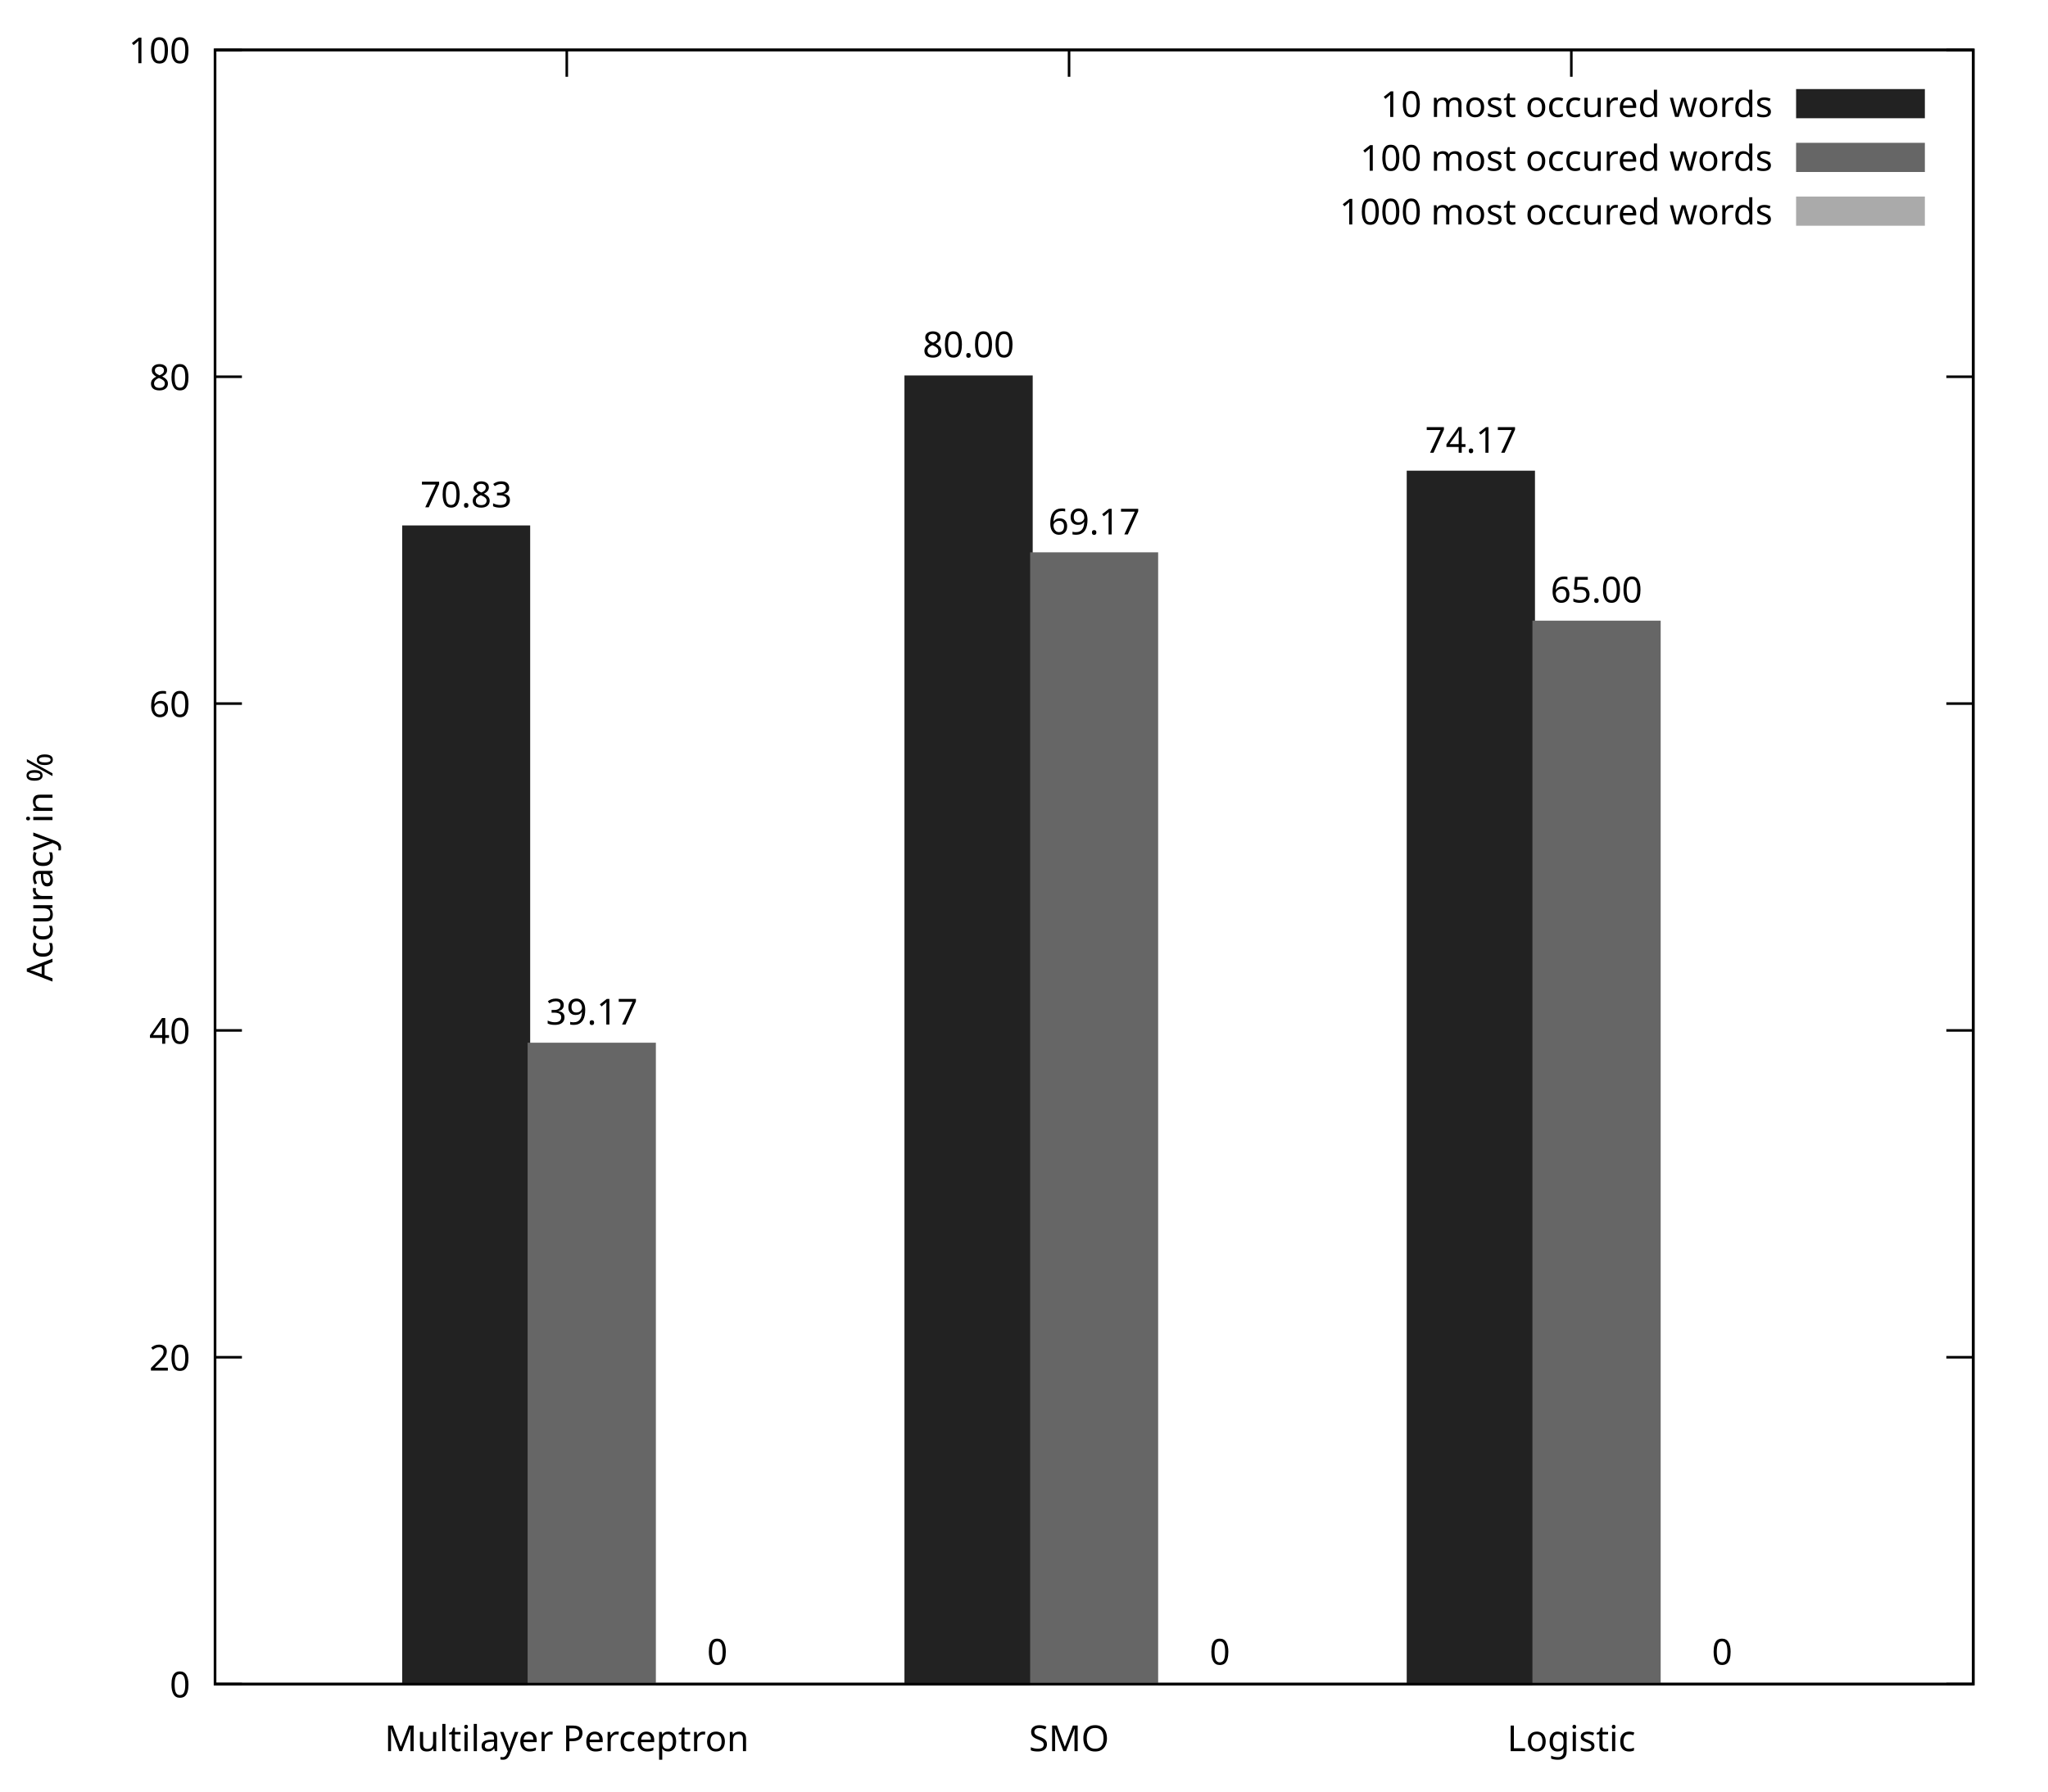
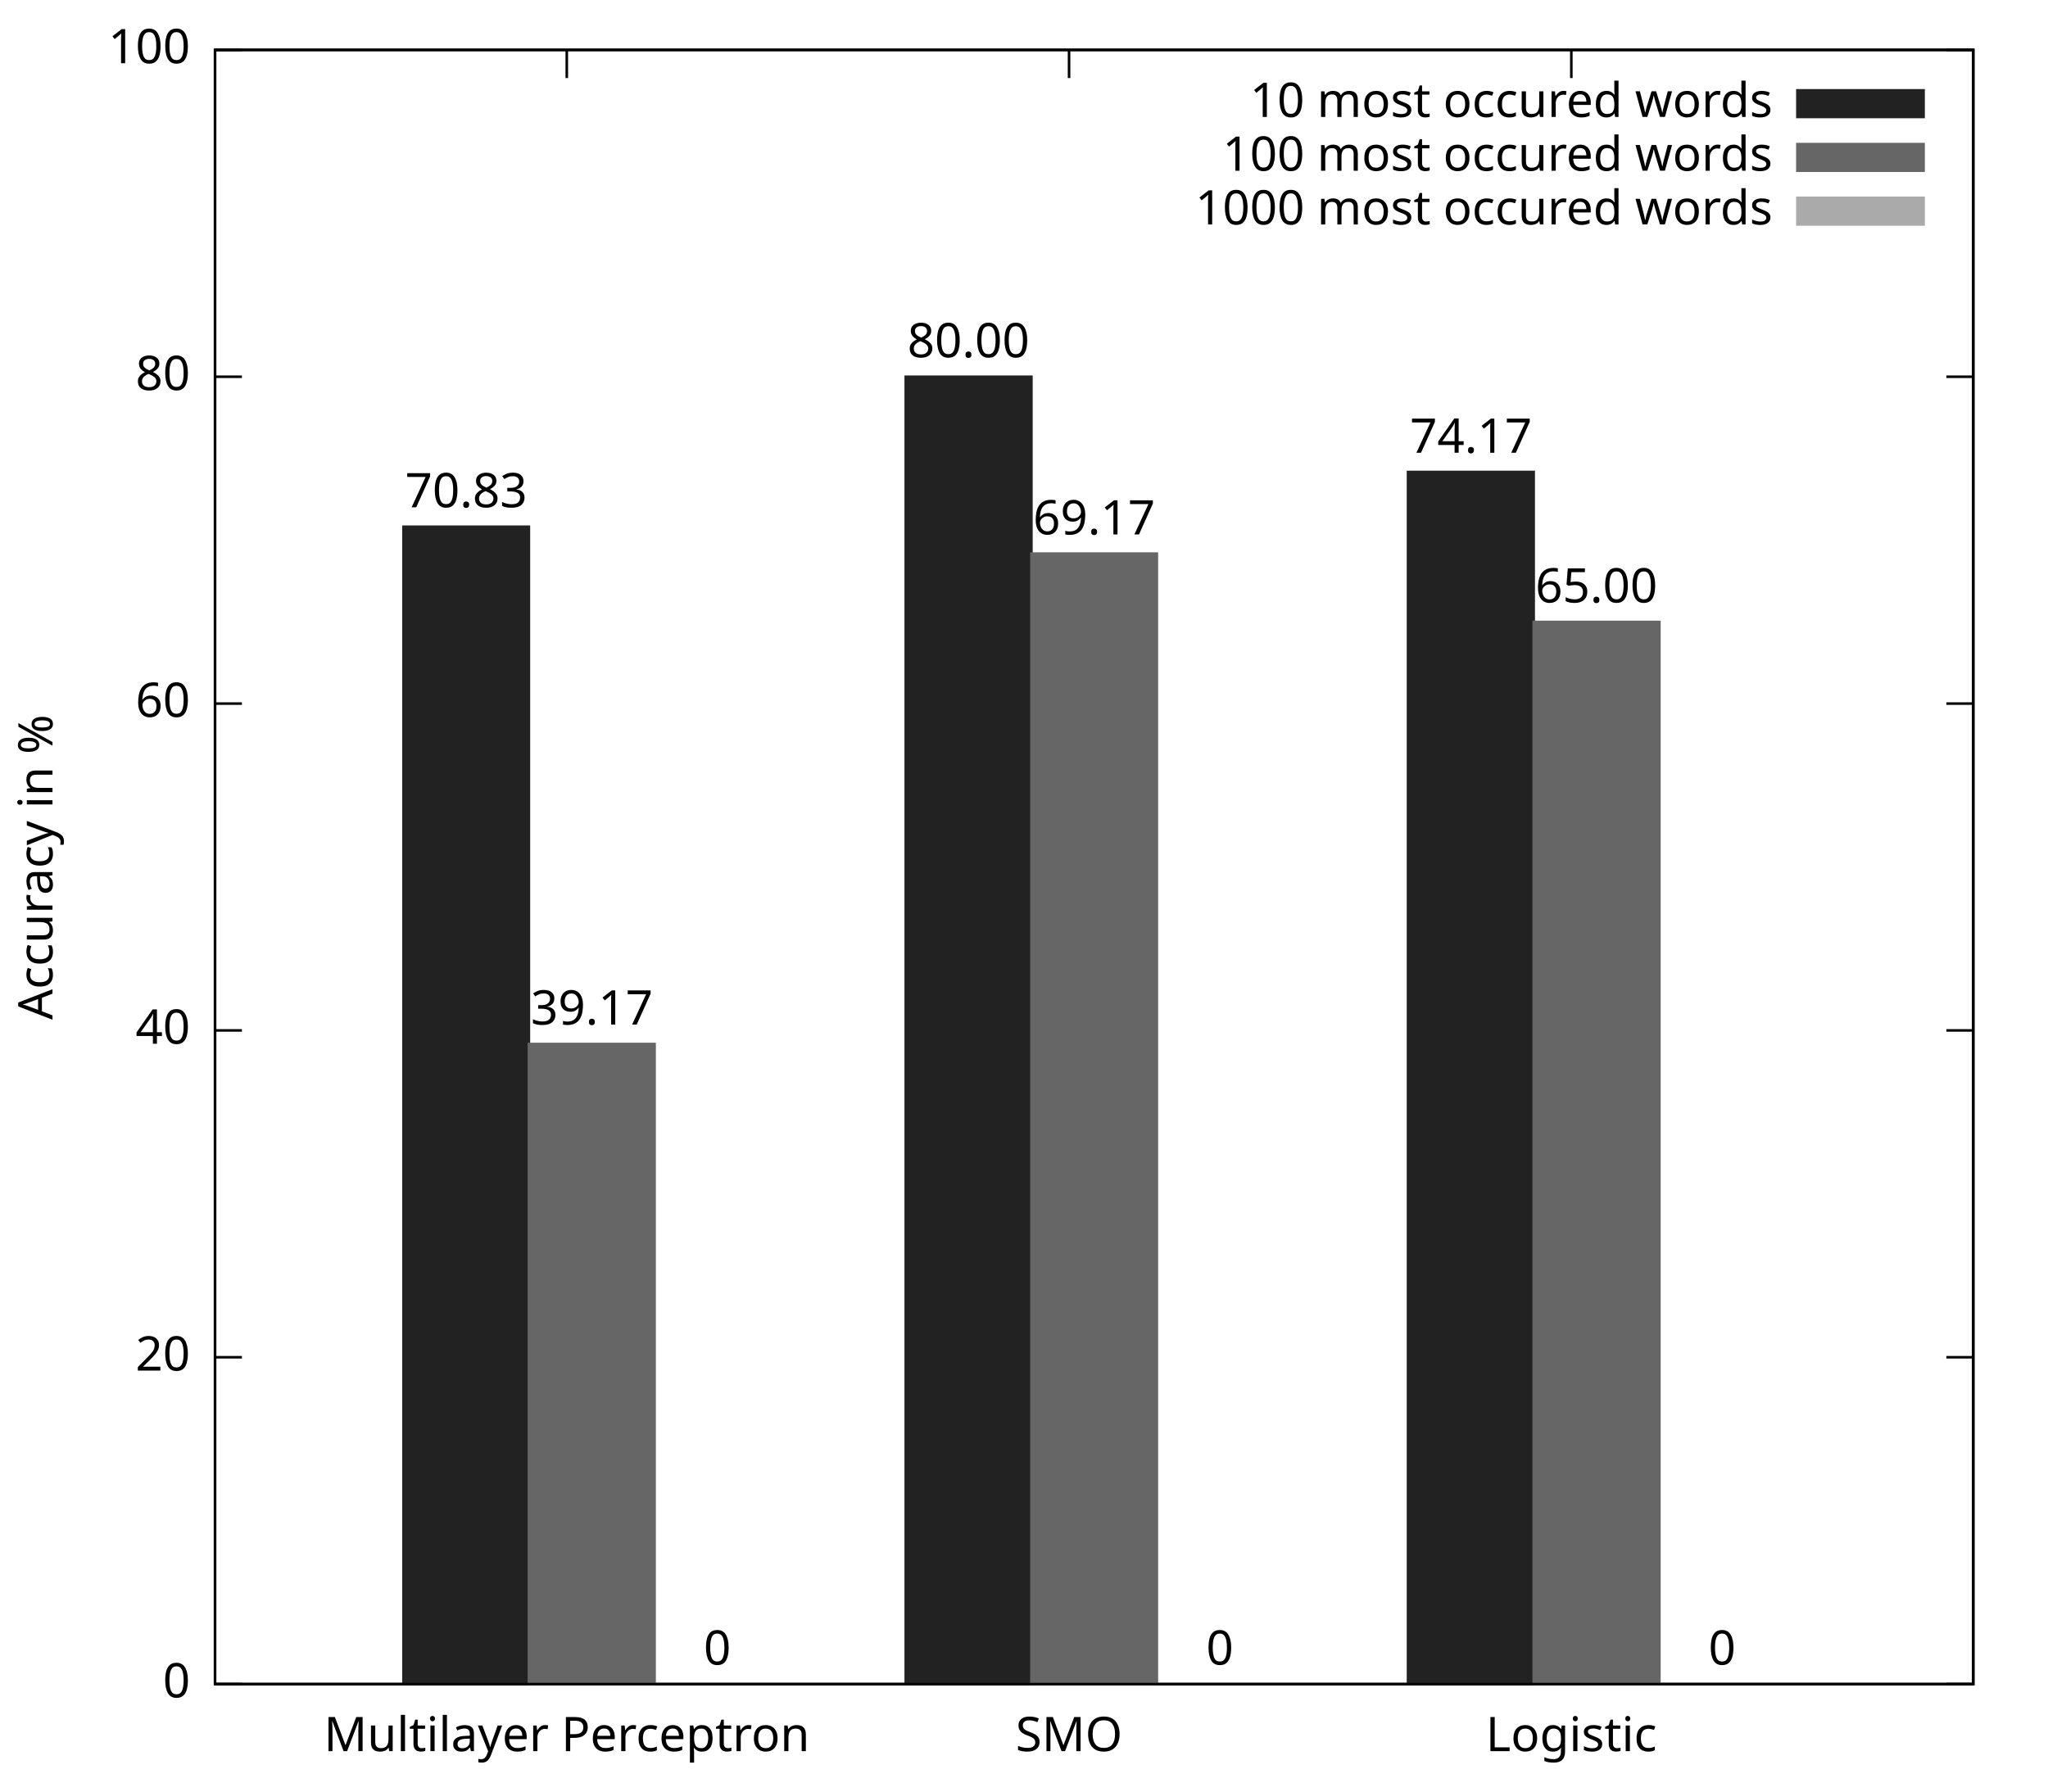
<svg xmlns="http://www.w3.org/2000/svg" xmlns:xlink="http://www.w3.org/1999/xlink" width="800" height="700" viewBox="0 0 800 700">
  <g id="gnuplot_canvas">
    <rect x="0" y="0" width="800" height="700" fill="none" />
    <defs>
      <circle id="gpDot" r="0.5" stroke-width="0.5" />
      <path id="gpPt0" stroke-width="0.190" stroke="currentColor" d="M-1,0 h2 M0,-1 v2" />
      <path id="gpPt1" stroke-width="0.190" stroke="currentColor" d="M-1,-1 L1,1 M1,-1 L-1,1" />
      <path id="gpPt2" stroke-width="0.190" stroke="currentColor" d="M-1,0 L1,0 M0,-1 L0,1 M-1,-1 L1,1 M-1,1 L1,-1" />
      <rect id="gpPt3" stroke-width="0.190" stroke="currentColor" x="-1" y="-1" width="2" height="2" />
      <rect id="gpPt4" stroke-width="0.190" stroke="currentColor" fill="currentColor" x="-1" y="-1" width="2" height="2" />
      <circle id="gpPt5" stroke-width="0.190" stroke="currentColor" cx="0" cy="0" r="1" />
      <use xlink:href="#gpPt5" id="gpPt6" fill="currentColor" stroke="none" />
      <path id="gpPt7" stroke-width="0.190" stroke="currentColor" d="M0,-1.33 L-1.33,0.67 L1.33,0.67 z" />
      <use xlink:href="#gpPt7" id="gpPt8" fill="currentColor" stroke="none" />
      <use xlink:href="#gpPt7" id="gpPt9" stroke="currentColor" transform="rotate(180)" />
      <use xlink:href="#gpPt9" id="gpPt10" fill="currentColor" stroke="none" />
      <use xlink:href="#gpPt3" id="gpPt11" stroke="currentColor" transform="rotate(45)" />
      <use xlink:href="#gpPt11" id="gpPt12" fill="currentColor" stroke="none" />
-       <path id="gpPt13" stroke-width="0.190" stroke="currentColor" d="M0,1.330 L1.265,0.411 L0.782,-1.067 L-0.782,-1.076 L-1.265,0.411 z" />
-       <use xlink:href="#gpPt13" id="gpPt14" fill="currentColor" stroke="none" />
-       <filter id="textbox" filterUnits="objectBoundingBox" x="0" y="0" height="1" width="1">
-         <feFlood flood-color="white" flood-opacity="1" result="bgnd" />
-         <feComposite in="SourceGraphic" in2="bgnd" operator="atop" />
-       </filter>
-       <filter id="greybox" filterUnits="objectBoundingBox" x="0" y="0" height="1" width="1">
-         <feFlood flood-color="lightgrey" flood-opacity="1" result="grey" />
-         <feComposite in="SourceGraphic" in2="grey" operator="atop" />
-       </filter>
    </defs>
-     <g fill="none" color="white" stroke="black" stroke-width="1.00" stroke-linecap="butt" stroke-linejoin="miter">
+     <g style="fill:none; color:white; stroke:black; stroke-width:1.00; stroke-linecap:butt; stroke-linejoin:miter">
</g>
-     <g fill="none" color="black" stroke="currentColor" stroke-width="1.00" stroke-linecap="butt" stroke-linejoin="miter">
-       <path stroke="black" d="M84.0,658.0 L94.5,658.0 M770.8,658.0 L760.3,658.0  " />
-       <g transform="translate(74.3,663.2)" stroke="none" fill="black" font-family="Verdana" font-size="14.00" text-anchor="end">
-         <text>
-           <tspan font-family="Verdana"> 0</tspan>
-         </text>
+     <g style="fill:none; color:black; stroke:currentColor; stroke-width:1.00; stroke-linecap:butt; stroke-linejoin:miter">
+       <path stroke="black" d="M84.0,658.0 L94.5,658.0 M770.8,658.0 L760.3,658.0  h0.01" />
+       <g transform="translate(74.3,663.2)" style="stroke:none; fill:black; font-family:Verdana; font-size:14.00pt; text-anchor:end">
+         <text> 0</text>
+       </g>
+       <path stroke="black" d="M84.0,530.3 L94.5,530.3 M770.8,530.3 L760.3,530.3  h0.01" />
+       <g transform="translate(74.3,535.5)" style="stroke:none; fill:black; font-family:Verdana; font-size:14.00pt; text-anchor:end">
+         <text> 20</text>
+       </g>
+       <path stroke="black" d="M84.0,402.6 L94.5,402.6 M770.8,402.6 L760.3,402.6  h0.01" />
+       <g transform="translate(74.3,407.8)" style="stroke:none; fill:black; font-family:Verdana; font-size:14.00pt; text-anchor:end">
+         <text> 40</text>
+       </g>
+       <path stroke="black" d="M84.0,274.9 L94.5,274.9 M770.8,274.9 L760.3,274.9  h0.01" />
+       <g transform="translate(74.3,280.1)" style="stroke:none; fill:black; font-family:Verdana; font-size:14.00pt; text-anchor:end">
+         <text> 60</text>
+       </g>
+       <path stroke="black" d="M84.0,147.2 L94.5,147.2 M770.8,147.2 L760.3,147.2  h0.01" />
+       <g transform="translate(74.3,152.4)" style="stroke:none; fill:black; font-family:Verdana; font-size:14.00pt; text-anchor:end">
+         <text> 80</text>
+       </g>
+       <path stroke="black" d="M84.0,19.5 L94.5,19.5 M770.8,19.5 L760.3,19.5  h0.01" />
+       <g transform="translate(74.3,24.7)" style="stroke:none; fill:black; font-family:Verdana; font-size:14.00pt; text-anchor:end">
+         <text> 100</text>
+       </g>
+       <path stroke="black" d="M221.4,658.0 L221.4,647.5 M221.4,19.5 L221.4,30.0  h0.01" />
+       <g transform="translate(221.4,684.2)" style="stroke:none; fill:black; font-family:Verdana; font-size:14.00pt; text-anchor:middle">
+         <text>Multilayer Perceptron</text>
+       </g>
+       <path stroke="black" d="M417.6,658.0 L417.6,647.5 M417.6,19.5 L417.6,30.0  h0.01" />
+       <g transform="translate(417.6,684.2)" style="stroke:none; fill:black; font-family:Verdana; font-size:14.00pt; text-anchor:middle">
+         <text>SMO</text>
+       </g>
+       <path stroke="black" d="M613.8,658.0 L613.8,647.5 M613.8,19.5 L613.8,30.0  h0.01" />
+       <g transform="translate(613.8,684.2)" style="stroke:none; fill:black; font-family:Verdana; font-size:14.00pt; text-anchor:middle">
+         <text>Logistic</text>
+       </g>
+       <path stroke="black" d="M84.0,19.5 L84.0,658.0 L770.8,658.0 L770.8,19.5 L84.0,19.5 Z  h0.01" />
+       <g transform="translate(20.5,338.8) rotate(270)" style="stroke:none; fill:black; font-family:Verdana; font-size:14.00pt; text-anchor:middle">
+         <text>Accuracy in %</text>
      </g>
    </g>
-     <g fill="none" color="black" stroke="currentColor" stroke-width="1.00" stroke-linecap="butt" stroke-linejoin="miter">
-       <path stroke="black" d="M84.0,530.3 L94.5,530.3 M770.8,530.3 L760.3,530.3  " />
-       <g transform="translate(74.3,535.5)" stroke="none" fill="black" font-family="Verdana" font-size="14.00" text-anchor="end">
-         <text>
-           <tspan font-family="Verdana"> 20</tspan>
-         </text>
-       </g>
-     </g>
-     <g fill="none" color="black" stroke="currentColor" stroke-width="1.00" stroke-linecap="butt" stroke-linejoin="miter">
-       <path stroke="black" d="M84.0,402.6 L94.5,402.6 M770.8,402.6 L760.3,402.6  " />
-       <g transform="translate(74.3,407.8)" stroke="none" fill="black" font-family="Verdana" font-size="14.00" text-anchor="end">
-         <text>
-           <tspan font-family="Verdana"> 40</tspan>
-         </text>
-       </g>
-     </g>
-     <g fill="none" color="black" stroke="currentColor" stroke-width="1.00" stroke-linecap="butt" stroke-linejoin="miter">
-       <path stroke="black" d="M84.0,274.9 L94.5,274.9 M770.8,274.9 L760.3,274.9  " />
-       <g transform="translate(74.3,280.1)" stroke="none" fill="black" font-family="Verdana" font-size="14.00" text-anchor="end">
-         <text>
-           <tspan font-family="Verdana"> 60</tspan>
-         </text>
-       </g>
-     </g>
-     <g fill="none" color="black" stroke="currentColor" stroke-width="1.00" stroke-linecap="butt" stroke-linejoin="miter">
-       <path stroke="black" d="M84.0,147.2 L94.5,147.2 M770.8,147.2 L760.3,147.2  " />
-       <g transform="translate(74.3,152.4)" stroke="none" fill="black" font-family="Verdana" font-size="14.00" text-anchor="end">
-         <text>
-           <tspan font-family="Verdana"> 80</tspan>
-         </text>
-       </g>
-     </g>
-     <g fill="none" color="black" stroke="currentColor" stroke-width="1.00" stroke-linecap="butt" stroke-linejoin="miter">
-       <path stroke="black" d="M84.0,19.5 L94.5,19.5 M770.8,19.5 L760.3,19.5  " />
-       <g transform="translate(74.3,24.7)" stroke="none" fill="black" font-family="Verdana" font-size="14.00" text-anchor="end">
-         <text>
-           <tspan font-family="Verdana"> 100</tspan>
-         </text>
-       </g>
-     </g>
-     <g fill="none" color="black" stroke="currentColor" stroke-width="1.00" stroke-linecap="butt" stroke-linejoin="miter">
-       <path stroke="black" d="M221.4,658.0 L221.4,647.5 M221.4,19.5 L221.4,30.0  " />
-       <g transform="translate(221.4,684.2)" stroke="none" fill="black" font-family="Verdana" font-size="14.00" text-anchor="middle">
-         <text>
-           <tspan font-family="Verdana">Multilayer Perceptron</tspan>
-         </text>
-       </g>
-     </g>
-     <g fill="none" color="black" stroke="currentColor" stroke-width="1.00" stroke-linecap="butt" stroke-linejoin="miter">
-       <path stroke="black" d="M417.6,658.0 L417.6,647.5 M417.6,19.5 L417.6,30.0  " />
-       <g transform="translate(417.6,684.2)" stroke="none" fill="black" font-family="Verdana" font-size="14.00" text-anchor="middle">
-         <text>
-           <tspan font-family="Verdana">SMO</tspan>
-         </text>
-       </g>
-     </g>
-     <g fill="none" color="black" stroke="currentColor" stroke-width="1.00" stroke-linecap="butt" stroke-linejoin="miter">
-       <path stroke="black" d="M613.8,658.0 L613.8,647.5 M613.8,19.5 L613.8,30.0  " />
-       <g transform="translate(613.8,684.2)" stroke="none" fill="black" font-family="Verdana" font-size="14.00" text-anchor="middle">
-         <text>
-           <tspan font-family="Verdana">Logistic</tspan>
-         </text>
-       </g>
-     </g>
-     <g fill="none" color="black" stroke="currentColor" stroke-width="1.00" stroke-linecap="butt" stroke-linejoin="miter">
- </g>
-     <g fill="none" color="black" stroke="currentColor" stroke-width="1.00" stroke-linecap="butt" stroke-linejoin="miter">
-       <path stroke="black" d="M84.0,19.5 L84.0,658.0 L770.8,658.0 L770.8,19.5 L84.0,19.5 Z  " />
-     </g>
-     <g fill="none" color="black" stroke="currentColor" stroke-width="1.00" stroke-linecap="butt" stroke-linejoin="miter">
-       <g transform="translate(20.5,338.8) rotate(270)" stroke="none" fill="black" font-family="Verdana" font-size="14.00" text-anchor="middle">
-         <text>
-           <tspan font-family="Verdana">Accuracy in %</tspan>
-         </text>
-       </g>
-     </g>
-     <g fill="none" color="black" stroke="currentColor" stroke-width="1.00" stroke-linecap="butt" stroke-linejoin="miter">
- </g>
    <g id="gnuplot_plot_1">
-       <g fill="none" color="black" stroke="currentColor" stroke-width="1.00" stroke-linecap="butt" stroke-linejoin="miter">
-         <g transform="translate(692.4,45.7)" stroke="none" fill="black" font-family="Verdana" font-size="14.00" text-anchor="end">
-           <text>
-             <tspan font-family="Verdana">10 most occured words</tspan>
-           </text>
+       <g style="fill:none; color:red; stroke:currentColor; stroke-width:1.00; stroke-linecap:butt; stroke-linejoin:miter">
+         <g transform="translate(692.4,45.7)" style="stroke:none; fill:black; font-family:Verdana; font-size:14.00pt; text-anchor:end">
+           <text>10 most occured words</text>
        </g>
-       </g>
-       <g fill="none" color="black" stroke="currentColor" stroke-width="1.00" stroke-linecap="butt" stroke-linejoin="miter">
-         <g stroke="none" shape-rendering="crispEdges">
+         <g style="stroke:none; shape-rendering:crispEdges">
          <polygon fill="rgb( 34,  34,  34)" points="702.1,45.7 751.4,45.7 751.4,35.2 702.1,35.2 " />
        </g>
-         <path stroke="rgb( 34,  34,  34)" d="M702.1,45.7 L751.4,45.7 L751.4,35.3 L702.1,35.3 L702.1,45.7 Z  " />
-       </g>
-       <g fill="none" color="black" stroke="currentColor" stroke-width="1.00" stroke-linecap="butt" stroke-linejoin="miter">
-         <g stroke="none" shape-rendering="crispEdges">
+         <path stroke="rgb( 34,  34,  34)" d="M702.1,45.7 L751.4,45.7 L751.4,35.3 L702.1,35.3 L702.1,45.7 Z  h0.01" />
+         <g style="stroke:none; shape-rendering:crispEdges">
          <polygon fill="rgb( 34,  34,  34)" points="157.6,658.0 206.7,658.0 206.7,205.7 157.6,205.7 " />
        </g>
-         <path stroke="rgb( 34,  34,  34)" d="M157.6,658.0 L157.6,205.8 L206.6,205.8 L206.6,658.0 L157.6,658.0 Z  " />
-         <g stroke="none" shape-rendering="crispEdges">
+         <path stroke="rgb( 34,  34,  34)" d="M157.6,658.0 L157.6,205.8 L206.6,205.8 L206.6,658.0 L157.6,658.0 Z  h0.01" />
+         <g style="stroke:none; shape-rendering:crispEdges">
          <polygon fill="rgb( 34,  34,  34)" points="353.8,658.0 403.0,658.0 403.0,147.1 353.8,147.1 " />
        </g>
-         <path stroke="rgb( 34,  34,  34)" d="M353.8,658.0 L353.8,147.2 L402.9,147.2 L402.9,658.0 L353.8,658.0 Z  " />
-         <g stroke="none" shape-rendering="crispEdges">
+         <path stroke="rgb( 34,  34,  34)" d="M353.8,658.0 L353.8,147.2 L402.9,147.2 L402.9,658.0 L353.8,658.0 Z  h0.01" />
+         <g style="stroke:none; shape-rendering:crispEdges">
          <polygon fill="rgb( 34,  34,  34)" points="550.0,658.0 599.2,658.0 599.2,184.3 550.0,184.3 " />
        </g>
-         <path stroke="rgb( 34,  34,  34)" d="M550.0,658.0 L550.0,184.4 L599.1,184.4 L599.1,658.0 L550.0,658.0 Z  " />
+         <path stroke="rgb( 34,  34,  34)" d="M550.0,658.0 L550.0,184.4 L599.1,184.4 L599.1,658.0 L550.0,658.0 Z  h0.01" />
      </g>
    </g>
    <g id="gnuplot_plot_2">
-       <g fill="none" color="black" stroke="currentColor" stroke-width="1.00" stroke-linecap="butt" stroke-linejoin="miter">
-         <g transform="translate(182.1,198.2)" stroke="none" fill="black" font-family="Verdana" font-size="14.00" text-anchor="middle">
-           <text>
-             <tspan font-family="Verdana">70.83</tspan>
-           </text>
+       <g style="fill:none; color:green; stroke:currentColor; stroke-width:1.00; stroke-linecap:butt; stroke-linejoin:miter">
+ </g>
+       <g style="fill:none; color:black; stroke:currentColor; stroke-width:1.00; stroke-linecap:butt; stroke-linejoin:miter">
+         <g transform="translate(182.1,198.2)" style="stroke:none; fill:black; font-family:Verdana; font-size:14.00pt; text-anchor:middle">
+           <text>70.83</text>
        </g>
-         <g transform="translate(378.3,139.6)" stroke="none" fill="black" font-family="Verdana" font-size="14.00" text-anchor="middle">
-           <text>
-             <tspan font-family="Verdana">80.00</tspan>
-           </text>
+         <g transform="translate(378.3,139.6)" style="stroke:none; fill:black; font-family:Verdana; font-size:14.00pt; text-anchor:middle">
+           <text>80.00</text>
        </g>
-         <g transform="translate(574.6,176.9)" stroke="none" fill="black" font-family="Verdana" font-size="14.00" text-anchor="middle">
-           <text>
-             <tspan font-family="Verdana">74.17</tspan>
-           </text>
+         <g transform="translate(574.6,176.9)" style="stroke:none; fill:black; font-family:Verdana; font-size:14.00pt; text-anchor:middle">
+           <text>74.17</text>
        </g>
      </g>
    </g>
    <g id="gnuplot_plot_3">
-       <g fill="none" color="black" stroke="currentColor" stroke-width="1.00" stroke-linecap="butt" stroke-linejoin="miter">
-         <g transform="translate(692.4,66.7)" stroke="none" fill="black" font-family="Verdana" font-size="14.00" text-anchor="end">
-           <text>
-             <tspan font-family="Verdana">100 most occured words</tspan>
-           </text>
+       <g style="fill:none; color:blue; stroke:currentColor; stroke-width:1.00; stroke-linecap:butt; stroke-linejoin:miter">
+         <g transform="translate(692.4,66.7)" style="stroke:none; fill:black; font-family:Verdana; font-size:14.00pt; text-anchor:end">
+           <text>100 most occured words</text>
        </g>
-       </g>
-       <g fill="none" color="black" stroke="currentColor" stroke-width="1.00" stroke-linecap="butt" stroke-linejoin="miter">
-         <g stroke="none" shape-rendering="crispEdges">
+         <g style="stroke:none; shape-rendering:crispEdges">
          <polygon fill="rgb(102, 102, 102)" points="702.1,66.7 751.4,66.7 751.4,56.2 702.1,56.2 " />
        </g>
-         <path stroke="rgb(102, 102, 102)" d="M702.1,66.7 L751.4,66.7 L751.4,56.3 L702.1,56.3 L702.1,66.7 Z  " />
-       </g>
-       <g fill="none" color="black" stroke="currentColor" stroke-width="1.00" stroke-linecap="butt" stroke-linejoin="miter">
-         <g stroke="none" shape-rendering="crispEdges">
+         <path stroke="rgb(102, 102, 102)" d="M702.1,66.7 L751.4,66.7 L751.4,56.3 L702.1,56.3 L702.1,66.7 Z  h0.01" />
+         <g style="stroke:none; shape-rendering:crispEdges">
          <polygon fill="rgb(102, 102, 102)" points="206.6,658.0 255.8,658.0 255.8,407.8 206.6,407.8 " />
        </g>
-         <path stroke="rgb(102, 102, 102)" d="M206.6,658.0 L206.6,407.9 L255.7,407.9 L255.7,658.0 L206.6,658.0 Z  " />
-         <g stroke="none" shape-rendering="crispEdges">
+         <path stroke="rgb(102, 102, 102)" d="M206.6,658.0 L206.6,407.9 L255.7,407.9 L255.7,658.0 L206.6,658.0 Z  h0.01" />
+         <g style="stroke:none; shape-rendering:crispEdges">
          <polygon fill="rgb(102, 102, 102)" points="402.9,658.0 452.0,658.0 452.0,216.2 402.9,216.2 " />
        </g>
-         <path stroke="rgb(102, 102, 102)" d="M402.9,658.0 L402.9,216.3 L451.9,216.3 L451.9,658.0 L402.9,658.0 Z  " />
-         <g stroke="none" shape-rendering="crispEdges">
+         <path stroke="rgb(102, 102, 102)" d="M402.9,658.0 L402.9,216.3 L451.9,216.3 L451.9,658.0 L402.9,658.0 Z  h0.01" />
+         <g style="stroke:none; shape-rendering:crispEdges">
          <polygon fill="rgb(102, 102, 102)" points="599.1,658.0 648.3,658.0 648.3,242.9 599.1,242.9 " />
        </g>
-         <path stroke="rgb(102, 102, 102)" d="M599.1,658.0 L599.1,243.0 L648.2,243.0 L648.2,658.0 L599.1,658.0 Z  " />
+         <path stroke="rgb(102, 102, 102)" d="M599.1,658.0 L599.1,243.0 L648.2,243.0 L648.2,658.0 L599.1,658.0 Z  h0.01" />
      </g>
    </g>
    <g id="gnuplot_plot_4">
-       <g fill="none" color="black" stroke="currentColor" stroke-width="1.00" stroke-linecap="butt" stroke-linejoin="miter">
-         <g transform="translate(231.2,400.3)" stroke="none" fill="black" font-family="Verdana" font-size="14.00" text-anchor="middle">
-           <text>
-             <tspan font-family="Verdana">39.17</tspan>
-           </text>
+       <g style="fill:none; color:cyan; stroke:currentColor; stroke-width:1.00; stroke-linecap:butt; stroke-linejoin:miter">
+ </g>
+       <g style="fill:none; color:black; stroke:currentColor; stroke-width:1.00; stroke-linecap:butt; stroke-linejoin:miter">
+         <g transform="translate(231.2,400.3)" style="stroke:none; fill:black; font-family:Verdana; font-size:14.00pt; text-anchor:middle">
+           <text>39.17</text>
        </g>
-         <g transform="translate(427.4,208.8)" stroke="none" fill="black" font-family="Verdana" font-size="14.00" text-anchor="middle">
-           <text>
-             <tspan font-family="Verdana">69.17</tspan>
-           </text>
+         <g transform="translate(427.4,208.8)" style="stroke:none; fill:black; font-family:Verdana; font-size:14.00pt; text-anchor:middle">
+           <text>69.17</text>
        </g>
-         <g transform="translate(623.6,235.4)" stroke="none" fill="black" font-family="Verdana" font-size="14.00" text-anchor="middle">
-           <text>
-             <tspan font-family="Verdana">65.00</tspan>
-           </text>
+         <g transform="translate(623.6,235.4)" style="stroke:none; fill:black; font-family:Verdana; font-size:14.00pt; text-anchor:middle">
+           <text>65.00</text>
        </g>
      </g>
    </g>
    <g id="gnuplot_plot_5">
-       <g fill="none" color="black" stroke="currentColor" stroke-width="1.00" stroke-linecap="butt" stroke-linejoin="miter">
-         <g transform="translate(692.4,87.7)" stroke="none" fill="black" font-family="Verdana" font-size="14.00" text-anchor="end">
-           <text>
-             <tspan font-family="Verdana">1000 most occured words</tspan>
-           </text>
+       <g style="fill:none; color:#157545; stroke:currentColor; stroke-width:1.00; stroke-linecap:butt; stroke-linejoin:miter">
+         <g transform="translate(692.4,87.7)" style="stroke:none; fill:black; font-family:Verdana; font-size:14.00pt; text-anchor:end">
+           <text>1000 most occured words</text>
        </g>
-       </g>
-       <g fill="none" color="black" stroke="currentColor" stroke-width="1.00" stroke-linecap="butt" stroke-linejoin="miter">
-         <g stroke="none" shape-rendering="crispEdges">
+         <g style="stroke:none; shape-rendering:crispEdges">
          <polygon fill="rgb(170, 170, 170)" points="702.1,87.7 751.4,87.7 751.4,77.2 702.1,77.2 " />
        </g>
-         <path stroke="rgb(170, 170, 170)" d="M702.1,87.7 L751.4,87.7 L751.4,77.3 L702.1,77.3 L702.1,87.7 Z  " />
+         <path stroke="rgb(170, 170, 170)" d="M702.1,87.7 L751.4,87.7 L751.4,77.3 L702.1,77.3 L702.1,87.7 Z  h0.01" />
      </g>
-       <g fill="none" color="black" stroke="currentColor" stroke-width="1.00" stroke-linecap="butt" stroke-linejoin="miter">
- </g>
    </g>
    <g id="gnuplot_plot_6">
-       <g fill="none" color="black" stroke="currentColor" stroke-width="1.00" stroke-linecap="butt" stroke-linejoin="miter">
-         <g transform="translate(280.2,650.4)" stroke="none" fill="black" font-family="Verdana" font-size="14.00" text-anchor="middle">
-           <text>
-             <tspan font-family="Verdana">0</tspan>
-           </text>
+       <g style="fill:none; color:#000094; stroke:currentColor; stroke-width:1.00; stroke-linecap:butt; stroke-linejoin:miter">
+ </g>
+       <g style="fill:none; color:black; stroke:currentColor; stroke-width:1.00; stroke-linecap:butt; stroke-linejoin:miter">
+         <g transform="translate(280.2,650.4)" style="stroke:none; fill:black; font-family:Verdana; font-size:14.00pt; text-anchor:middle">
+           <text>0</text>
        </g>
-         <g transform="translate(476.5,650.4)" stroke="none" fill="black" font-family="Verdana" font-size="14.00" text-anchor="middle">
-           <text>
-             <tspan font-family="Verdana">0</tspan>
-           </text>
+         <g transform="translate(476.5,650.4)" style="stroke:none; fill:black; font-family:Verdana; font-size:14.00pt; text-anchor:middle">
+           <text>0</text>
        </g>
-         <g transform="translate(672.7,650.4)" stroke="none" fill="black" font-family="Verdana" font-size="14.00" text-anchor="middle">
-           <text>
-             <tspan font-family="Verdana">0</tspan>
-           </text>
+         <g transform="translate(672.7,650.4)" style="stroke:none; fill:black; font-family:Verdana; font-size:14.00pt; text-anchor:middle">
+           <text>0</text>
        </g>
      </g>
    </g>
-     <g fill="none" color="white" stroke="black" stroke-width="2.00" stroke-linecap="butt" stroke-linejoin="miter">
- </g>
-     <g fill="none" color="black" stroke="currentColor" stroke-width="2.00" stroke-linecap="butt" stroke-linejoin="miter">
- </g>
-     <g fill="none" color="black" stroke="black" stroke-width="1.00" stroke-linecap="butt" stroke-linejoin="miter">
- </g>
-     <g fill="none" color="black" stroke="currentColor" stroke-width="1.00" stroke-linecap="butt" stroke-linejoin="miter">
-       <path stroke="black" d="M84.0,19.5 L84.0,658.0 L770.8,658.0 L770.8,19.5 L84.0,19.5 Z  " />
+     <g style="fill:none; color:black; stroke:currentColor; stroke-width:1.00; stroke-linecap:butt; stroke-linejoin:miter">
+       <path stroke="black" d="M84.0,19.5 L84.0,658.0 L770.8,658.0 L770.8,19.5 L84.0,19.5 Z  h0.01" />
    </g>
-     <g fill="none" color="black" stroke="currentColor" stroke-width="1.00" stroke-linecap="butt" stroke-linejoin="miter">
- </g>
  </g>
</svg>
